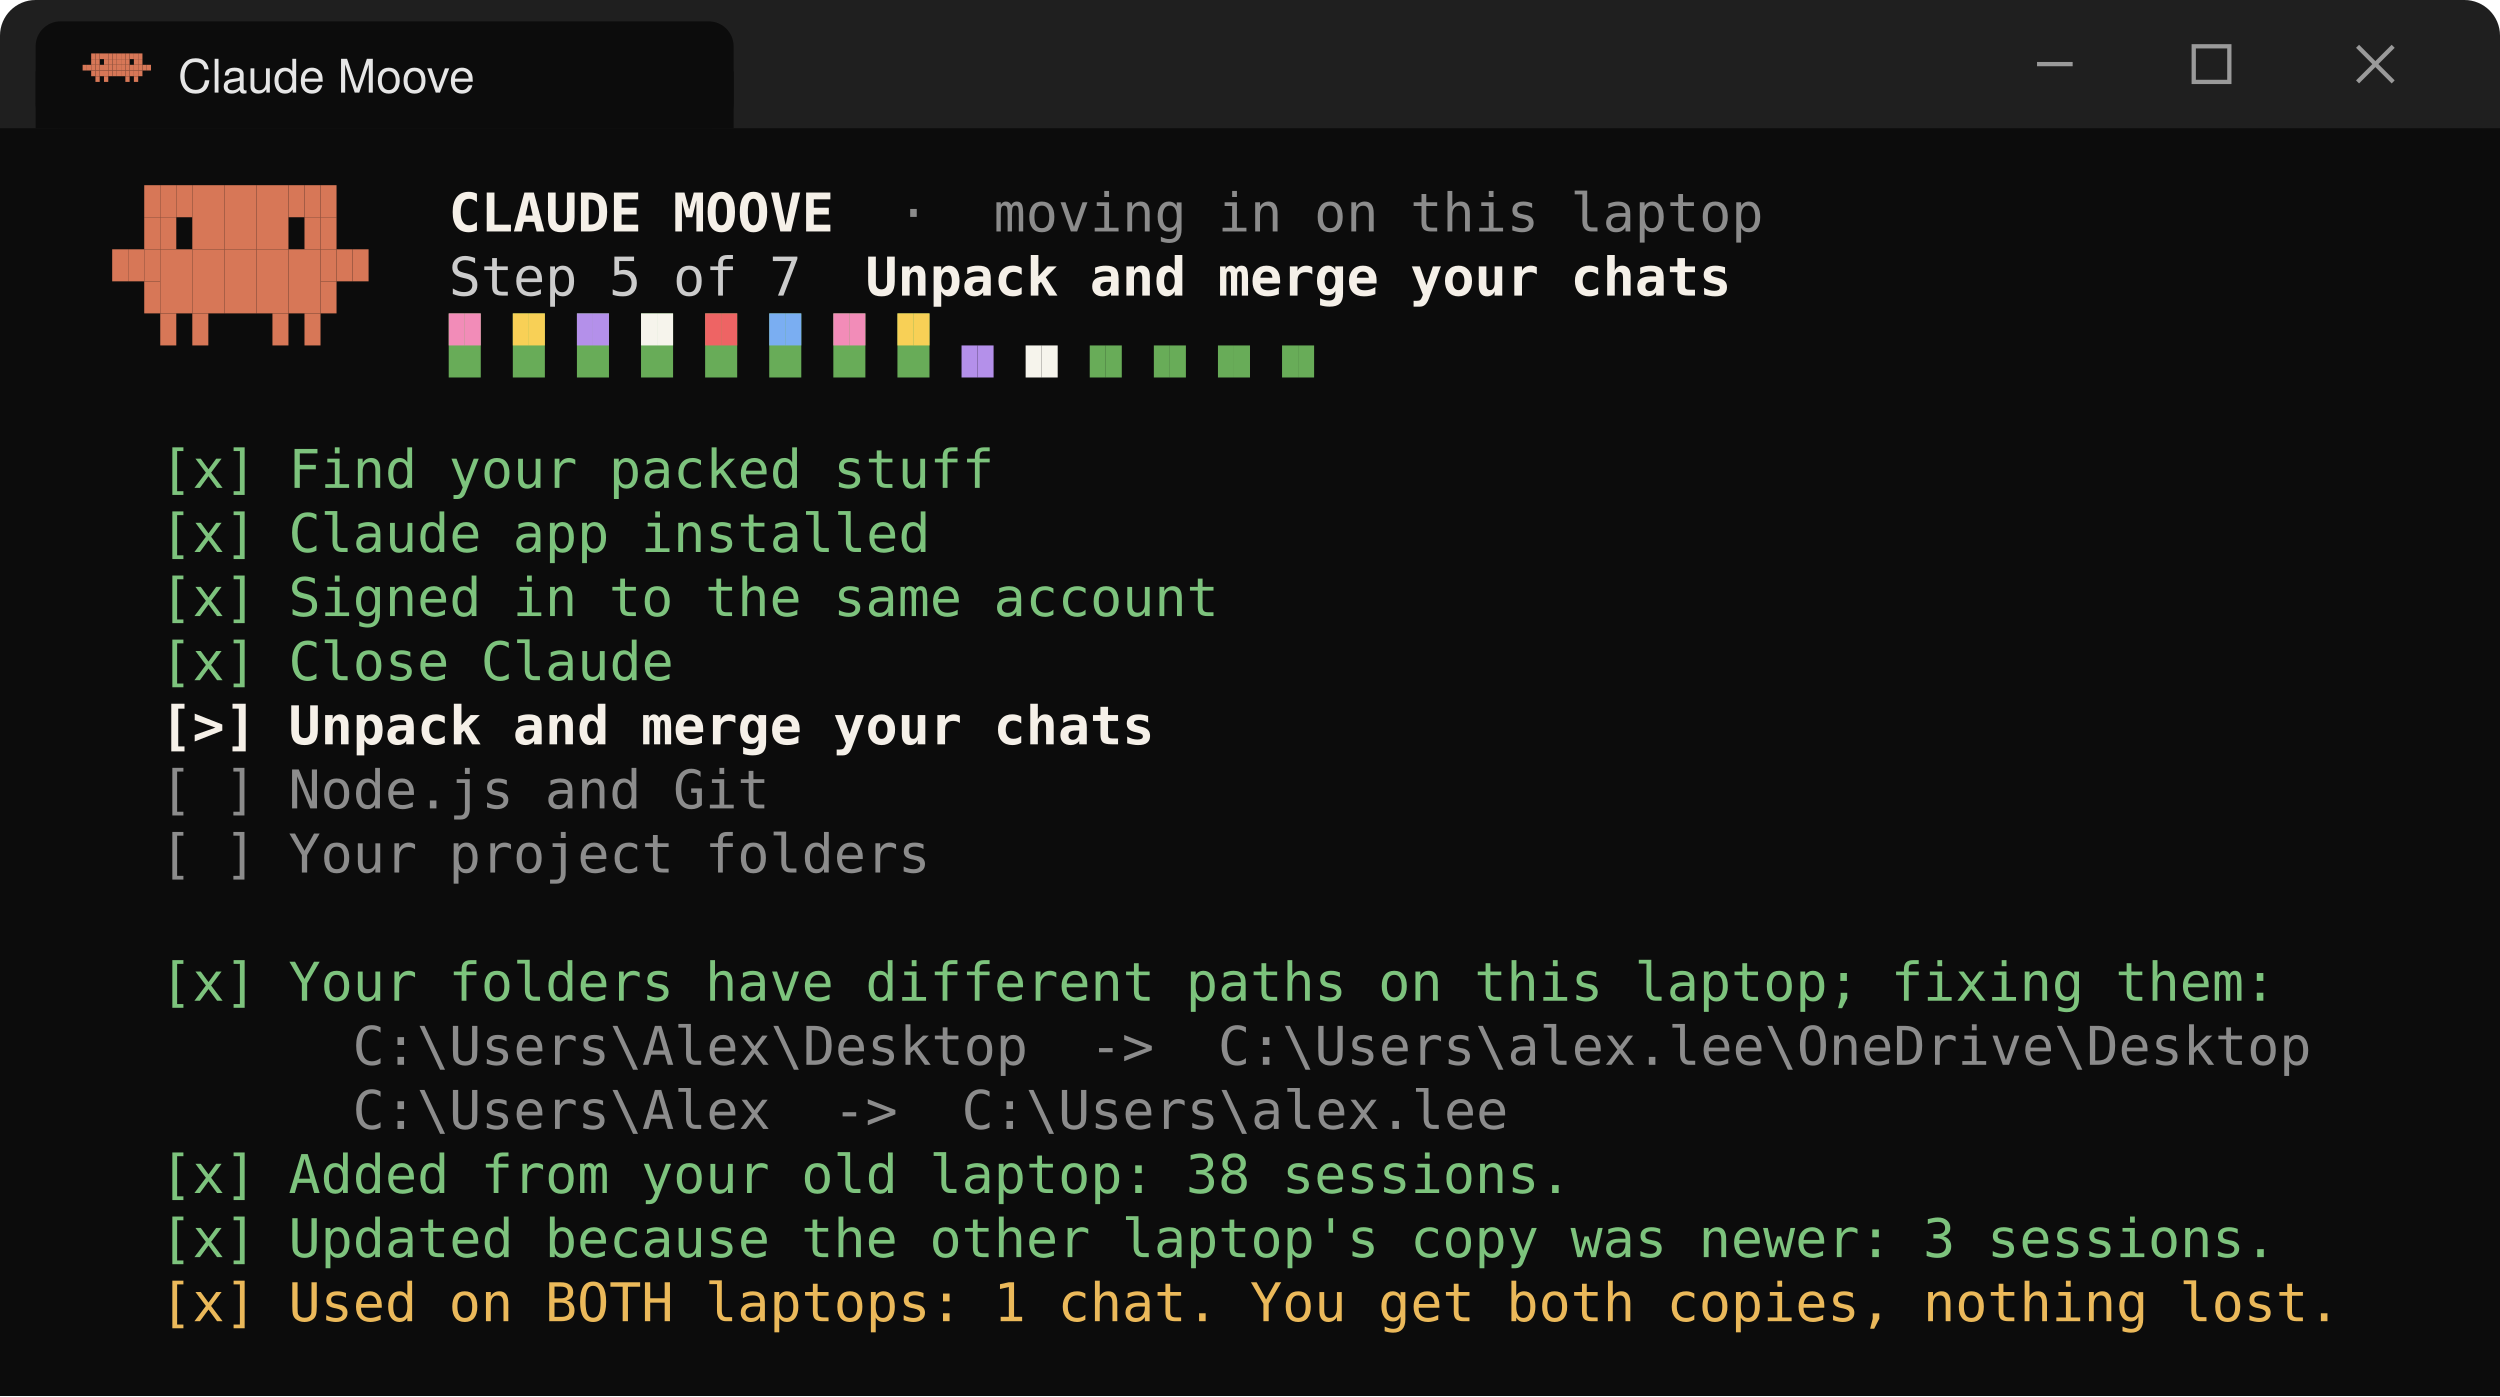
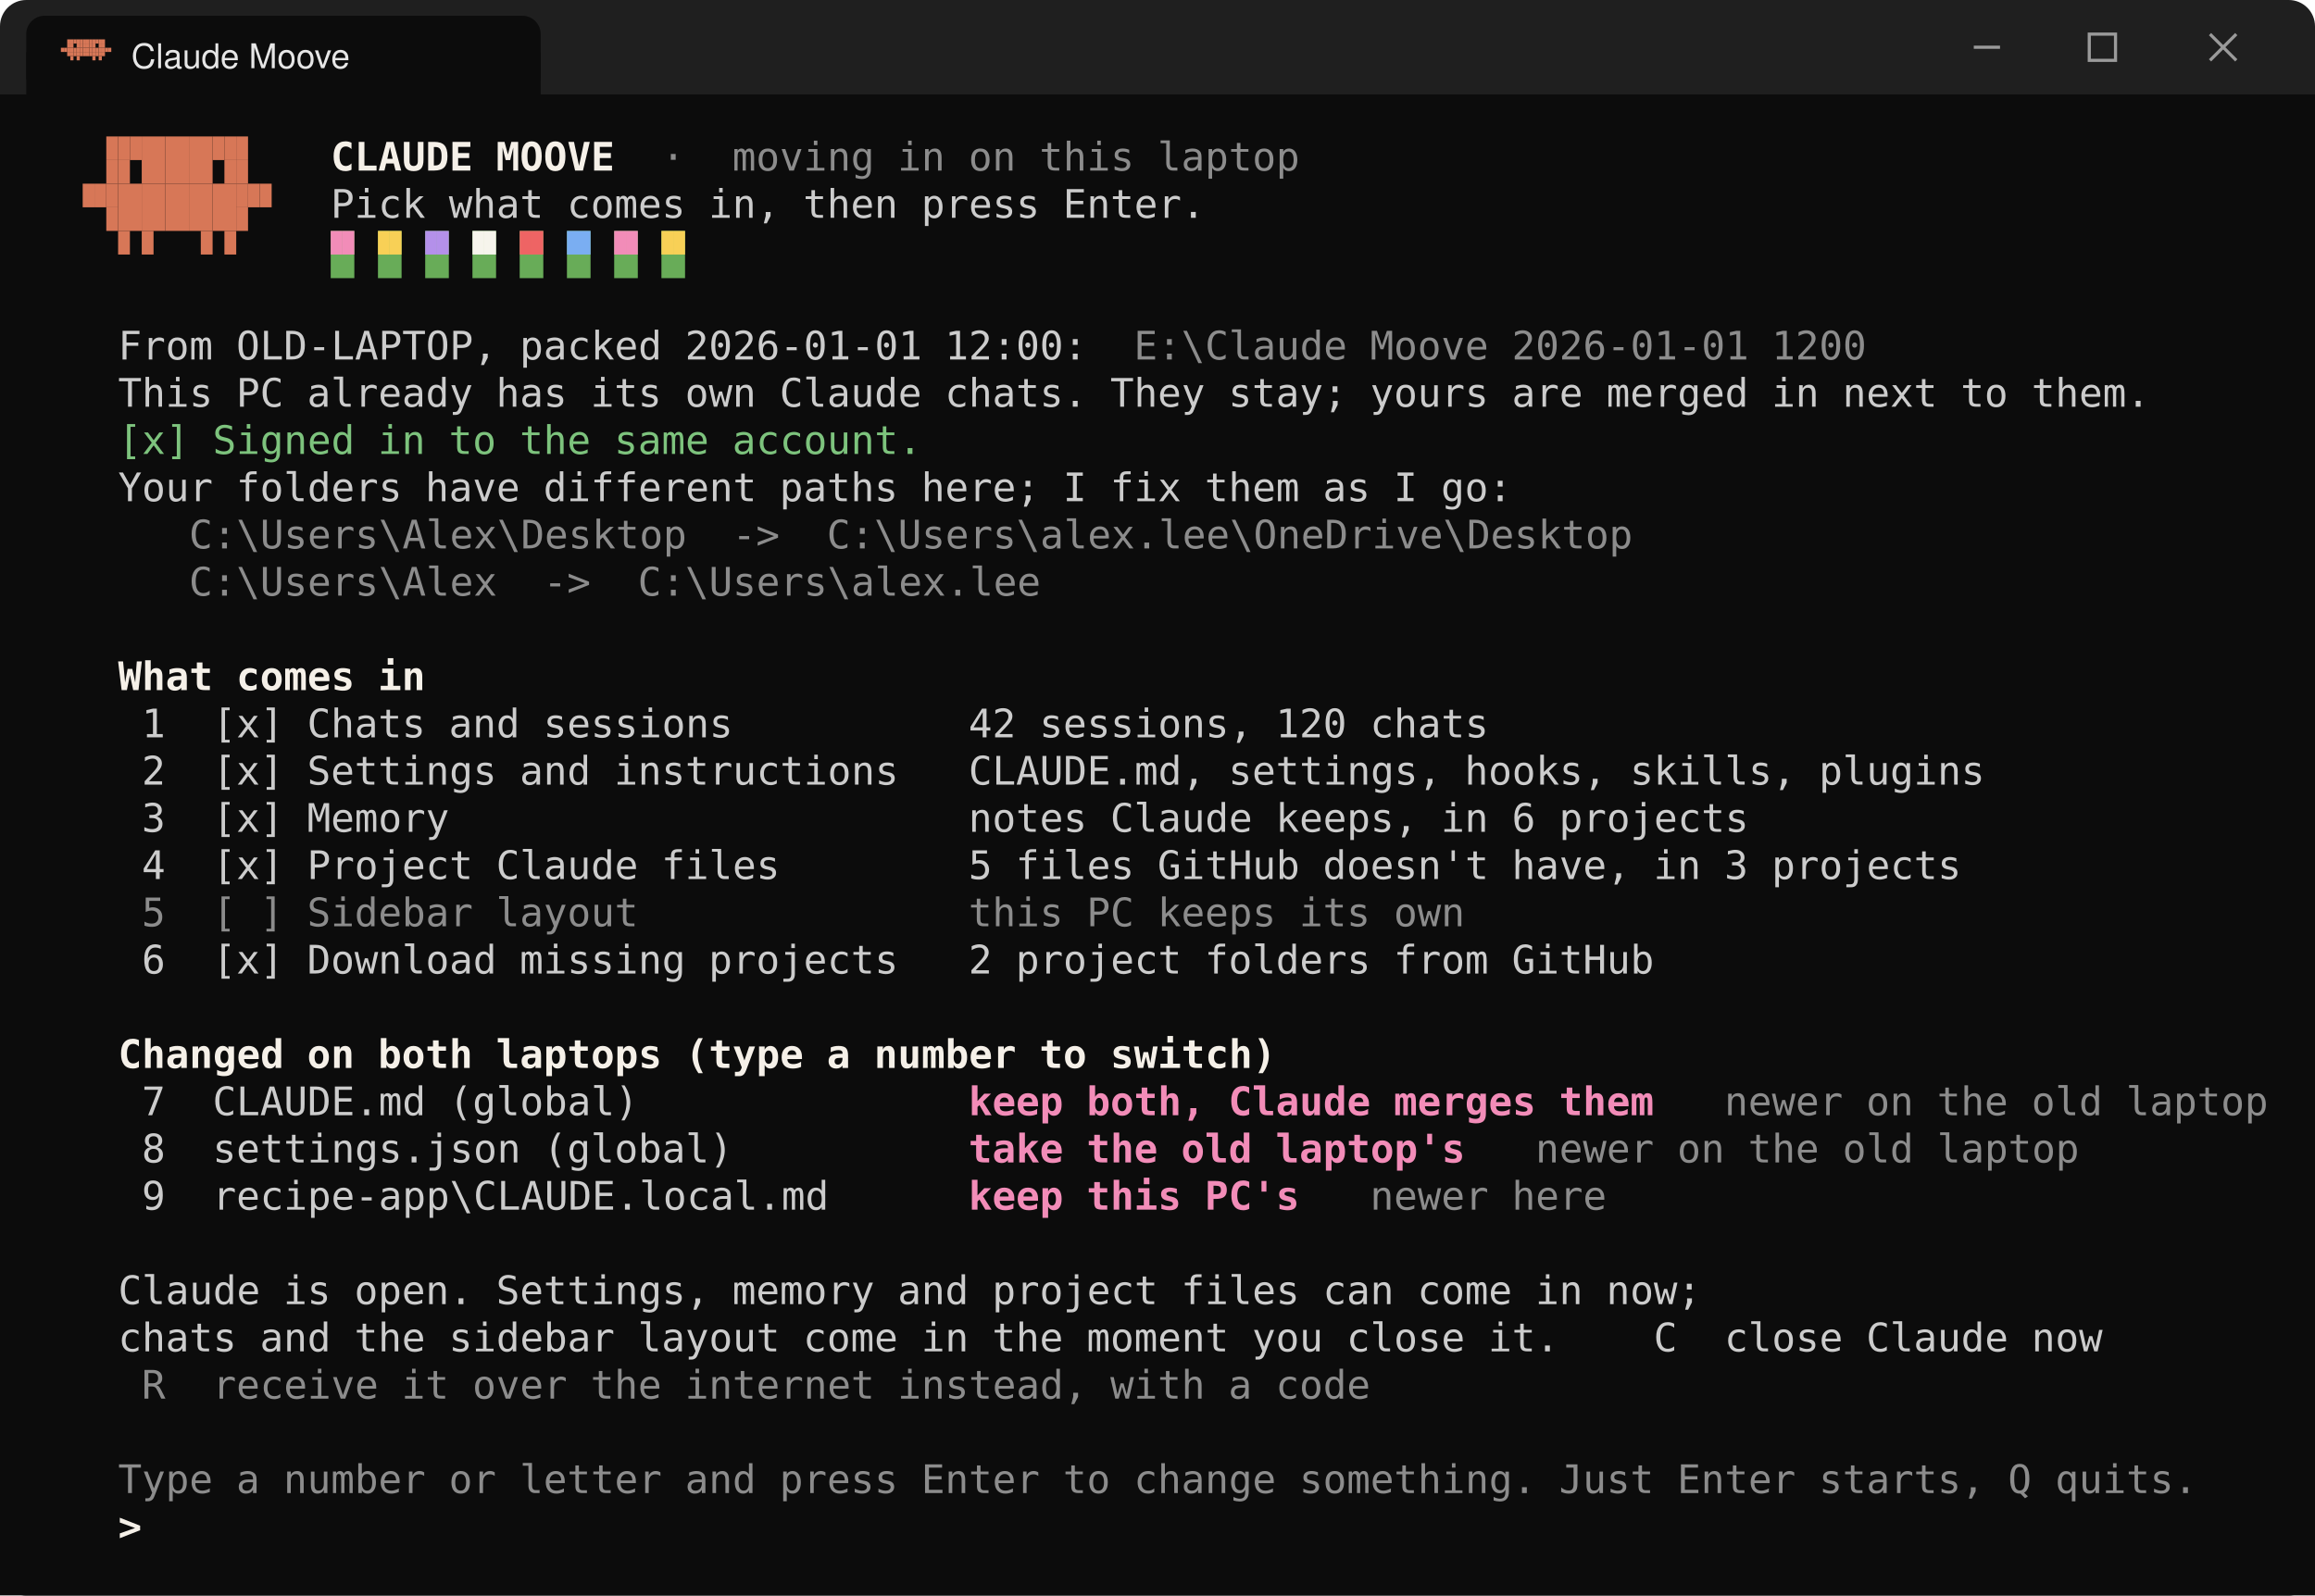
- <svg xmlns="http://www.w3.org/2000/svg" width="702" height="392" viewBox="0 0 702 392">
-   <rect width="702" height="392" rx="10" fill="#1f1f1f" />
-   <rect y="36" width="702" height="356" fill="#0c0c0c" />
-   <rect y="380" width="702" height="12" rx="10" fill="#0c0c0c" />
+ <svg xmlns="http://www.w3.org/2000/svg" width="882" height="608" viewBox="0 0 882 608">
+   <rect width="882" height="608" rx="10" fill="#1f1f1f" />
+   <rect y="36" width="882" height="572" fill="#0c0c0c" />
+   <rect y="596" width="882" height="12" rx="10" fill="#0c0c0c" />
  <rect x="10" y="6" width="196" height="30" rx="7" fill="#0c0c0c" />
  <rect x="10" y="20" width="196" height="16" fill="#0c0c0c" />
  <rect x="25.6" y="15" width="1.2" height="1.6" fill="rgb(215,119,87)" />
  <rect x="26.8" y="15" width="1.2" height="1.6" fill="rgb(215,119,87)" />
  <rect x="28" y="15" width="1.2" height="1.6" fill="rgb(215,119,87)" />
  <rect x="29.2" y="15" width="1.2" height="1.6" fill="rgb(215,119,87)" />
  <rect x="30.4" y="15" width="1.2" height="1.6" fill="rgb(215,119,87)" />
  <rect x="31.6" y="15" width="1.2" height="1.6" fill="rgb(215,119,87)" />
  <rect x="32.8" y="15" width="1.2" height="1.6" fill="rgb(215,119,87)" />
  <rect x="34" y="15" width="1.2" height="1.6" fill="rgb(215,119,87)" />
  <rect x="35.2" y="15" width="1.2" height="1.6" fill="rgb(215,119,87)" />
  <rect x="36.4" y="15" width="1.2" height="1.6" fill="rgb(215,119,87)" />
  <rect x="37.6" y="15" width="1.2" height="1.6" fill="rgb(215,119,87)" />
  <rect x="38.8" y="15" width="1.2" height="1.6" fill="rgb(215,119,87)" />
  <rect x="25.6" y="16.6" width="1.2" height="1.6" fill="rgb(215,119,87)" />
  <rect x="26.8" y="16.6" width="1.2" height="1.6" fill="rgb(215,119,87)" />
  <rect x="29.2" y="16.6" width="1.2" height="1.6" fill="rgb(215,119,87)" />
  <rect x="30.4" y="16.6" width="1.2" height="1.6" fill="rgb(215,119,87)" />
  <rect x="31.6" y="16.6" width="1.2" height="1.6" fill="rgb(215,119,87)" />
  <rect x="32.8" y="16.6" width="1.2" height="1.6" fill="rgb(215,119,87)" />
  <rect x="34" y="16.6" width="1.2" height="1.6" fill="rgb(215,119,87)" />
  <rect x="35.2" y="16.6" width="1.2" height="1.6" fill="rgb(215,119,87)" />
  <rect x="37.6" y="16.6" width="1.2" height="1.6" fill="rgb(215,119,87)" />
  <rect x="38.8" y="16.6" width="1.2" height="1.6" fill="rgb(215,119,87)" />
  <rect x="23.2" y="18.2" width="1.2" height="1.6" fill="rgb(215,119,87)" />
  <rect x="24.4" y="18.2" width="1.2" height="1.6" fill="rgb(215,119,87)" />
  <rect x="25.6" y="18.2" width="1.2" height="1.6" fill="rgb(215,119,87)" />
  <rect x="26.8" y="18.2" width="1.2" height="1.6" fill="rgb(215,119,87)" />
  <rect x="28" y="18.2" width="1.2" height="1.6" fill="rgb(215,119,87)" />
  <rect x="29.2" y="18.2" width="1.2" height="1.6" fill="rgb(215,119,87)" />
  <rect x="30.4" y="18.2" width="1.2" height="1.6" fill="rgb(215,119,87)" />
  <rect x="31.6" y="18.2" width="1.2" height="1.6" fill="rgb(215,119,87)" />
  <rect x="32.8" y="18.2" width="1.2" height="1.6" fill="rgb(215,119,87)" />
  <rect x="34" y="18.2" width="1.2" height="1.6" fill="rgb(215,119,87)" />
  <rect x="35.2" y="18.2" width="1.2" height="1.6" fill="rgb(215,119,87)" />
  <rect x="36.4" y="18.2" width="1.2" height="1.6" fill="rgb(215,119,87)" />
  <rect x="37.6" y="18.2" width="1.2" height="1.6" fill="rgb(215,119,87)" />
  <rect x="38.8" y="18.2" width="1.2" height="1.6" fill="rgb(215,119,87)" />
  <rect x="40" y="18.2" width="1.2" height="1.6" fill="rgb(215,119,87)" />
  <rect x="41.2" y="18.2" width="1.2" height="1.6" fill="rgb(215,119,87)" />
  <rect x="25.6" y="19.8" width="1.2" height="1.6" fill="rgb(215,119,87)" />
  <rect x="26.8" y="19.8" width="1.2" height="1.6" fill="rgb(215,119,87)" />
  <rect x="28" y="19.8" width="1.2" height="1.6" fill="rgb(215,119,87)" />
  <rect x="29.2" y="19.8" width="1.2" height="1.6" fill="rgb(215,119,87)" />
  <rect x="30.4" y="19.8" width="1.2" height="1.6" fill="rgb(215,119,87)" />
  <rect x="31.6" y="19.8" width="1.2" height="1.6" fill="rgb(215,119,87)" />
  <rect x="32.8" y="19.8" width="1.2" height="1.6" fill="rgb(215,119,87)" />
  <rect x="34" y="19.8" width="1.2" height="1.6" fill="rgb(215,119,87)" />
  <rect x="35.2" y="19.8" width="1.2" height="1.6" fill="rgb(215,119,87)" />
  <rect x="36.4" y="19.8" width="1.2" height="1.6" fill="rgb(215,119,87)" />
  <rect x="37.6" y="19.8" width="1.2" height="1.6" fill="rgb(215,119,87)" />
  <rect x="38.8" y="19.8" width="1.2" height="1.6" fill="rgb(215,119,87)" />
  <rect x="26.8" y="21.4" width="1.2" height="1.6" fill="rgb(215,119,87)" />
  <rect x="29.2" y="21.4" width="1.2" height="1.6" fill="rgb(215,119,87)" />
  <rect x="35.2" y="21.4" width="1.2" height="1.6" fill="rgb(215,119,87)" />
  <rect x="37.6" y="21.4" width="1.2" height="1.6" fill="rgb(215,119,87)" />
  <text x="50" y="26" font-family="Segoe UI, Helvetica, Arial, sans-serif" font-size="13" fill="#e6e6e6">Claude Moove</text>
  <g stroke="#9a9a9a" stroke-width="1.2" fill="none">
-     <line x1="572" y1="18" x2="582" y2="18" />
-     <rect x="616" y="13" width="10" height="10" />
-     <line x1="662" y1="13" x2="672" y2="23" />
-     <line x1="672" y1="13" x2="662" y2="23" />
+     <line x1="752" y1="18" x2="762" y2="18" />
+     <rect x="796" y="13" width="10" height="10" />
+     <line x1="842" y1="13" x2="852" y2="23" />
+     <line x1="852" y1="13" x2="842" y2="23" />
  </g>
  <g font-family="Cascadia Mono, Consolas, 'DejaVu Sans Mono', Menlo, monospace" font-size="15" xml:space="preserve">
    <rect x="40.5" y="52" width="4.5" height="9" fill="rgb(215,119,87)" />
    <rect x="40.5" y="61" width="4.5" height="9" fill="rgb(215,119,87)" />
    <rect x="45" y="52" width="4.5" height="9" fill="rgb(215,119,87)" />
    <rect x="49.5" y="52" width="4.5" height="9" fill="rgb(215,119,87)" />
    <rect x="45" y="61" width="4.5" height="9" fill="rgb(215,119,87)" />
    <rect x="54" y="52" width="9" height="18" fill="rgb(215,119,87)" />
    <rect x="63" y="52" width="9" height="18" fill="rgb(215,119,87)" />
    <rect x="72" y="52" width="9" height="18" fill="rgb(215,119,87)" />
    <rect x="81" y="52" width="4.5" height="9" fill="rgb(215,119,87)" />
    <rect x="85.5" y="52" width="4.5" height="9" fill="rgb(215,119,87)" />
    <rect x="85.5" y="61" width="4.5" height="9" fill="rgb(215,119,87)" />
    <rect x="90" y="52" width="4.5" height="9" fill="rgb(215,119,87)" />
    <rect x="90" y="61" width="4.5" height="9" fill="rgb(215,119,87)" />
    <text x="126" y="65" textLength="54" lengthAdjust="spacingAndGlyphs" fill="rgb(245,240,232)" font-weight="bold">CLAUDE</text>
    <text x="189" y="65" textLength="45" lengthAdjust="spacingAndGlyphs" fill="rgb(245,240,232)" font-weight="bold">MOOVE</text>
    <text x="252" y="65" textLength="9" lengthAdjust="spacingAndGlyphs" fill="rgb(140,140,140)">·</text>
    <text x="279" y="65" textLength="54" lengthAdjust="spacingAndGlyphs" fill="rgb(140,140,140)">moving</text>
    <text x="342" y="65" textLength="18" lengthAdjust="spacingAndGlyphs" fill="rgb(140,140,140)">in</text>
    <text x="369" y="65" textLength="18" lengthAdjust="spacingAndGlyphs" fill="rgb(140,140,140)">on</text>
    <text x="396" y="65" textLength="36" lengthAdjust="spacingAndGlyphs" fill="rgb(140,140,140)">this</text>
    <text x="441" y="65" textLength="54" lengthAdjust="spacingAndGlyphs" fill="rgb(140,140,140)">laptop</text>
    <rect x="31.5" y="70" width="4.5" height="9" fill="rgb(215,119,87)" />
    <rect x="36" y="70" width="4.5" height="9" fill="rgb(215,119,87)" />
    <rect x="40.5" y="70" width="4.5" height="9" fill="rgb(215,119,87)" />
    <rect x="40.5" y="79" width="4.5" height="9" fill="rgb(215,119,87)" />
    <rect x="45" y="70" width="9" height="18" fill="rgb(215,119,87)" />
    <rect x="54" y="70" width="9" height="18" fill="rgb(215,119,87)" />
    <rect x="63" y="70" width="9" height="18" fill="rgb(215,119,87)" />
    <rect x="72" y="70" width="9" height="18" fill="rgb(215,119,87)" />
    <rect x="81" y="70" width="9" height="18" fill="rgb(215,119,87)" />
    <rect x="90" y="70" width="4.5" height="9" fill="rgb(215,119,87)" />
    <rect x="94.5" y="70" width="4.5" height="9" fill="rgb(215,119,87)" />
    <rect x="90" y="79" width="4.5" height="9" fill="rgb(215,119,87)" />
    <rect x="99" y="70" width="4.5" height="9" fill="rgb(215,119,87)" />
-     <text x="126" y="83" textLength="36" lengthAdjust="spacingAndGlyphs" fill="#cccccc">Step</text>
-     <text x="171" y="83" textLength="9" lengthAdjust="spacingAndGlyphs" fill="#cccccc">5</text>
-     <text x="189" y="83" textLength="18" lengthAdjust="spacingAndGlyphs" fill="#cccccc">of</text>
-     <text x="216" y="83" textLength="9" lengthAdjust="spacingAndGlyphs" fill="#cccccc">7</text>
-     <text x="243" y="83" textLength="54" lengthAdjust="spacingAndGlyphs" fill="rgb(245,240,232)" font-weight="bold">Unpack</text>
-     <text x="306" y="83" textLength="27" lengthAdjust="spacingAndGlyphs" fill="rgb(245,240,232)" font-weight="bold">and</text>
-     <text x="342" y="83" textLength="45" lengthAdjust="spacingAndGlyphs" fill="rgb(245,240,232)" font-weight="bold">merge</text>
-     <text x="396" y="83" textLength="36" lengthAdjust="spacingAndGlyphs" fill="rgb(245,240,232)" font-weight="bold">your</text>
-     <text x="441" y="83" textLength="45" lengthAdjust="spacingAndGlyphs" fill="rgb(245,240,232)" font-weight="bold">chats</text>
+     <text x="126" y="83" textLength="36" lengthAdjust="spacingAndGlyphs" fill="#cccccc">Pick</text>
+     <text x="171" y="83" textLength="36" lengthAdjust="spacingAndGlyphs" fill="#cccccc">what</text>
+     <text x="216" y="83" textLength="45" lengthAdjust="spacingAndGlyphs" fill="#cccccc">comes</text>
+     <text x="270" y="83" textLength="27" lengthAdjust="spacingAndGlyphs" fill="#cccccc">in,</text>
+     <text x="306" y="83" textLength="36" lengthAdjust="spacingAndGlyphs" fill="#cccccc">then</text>
+     <text x="351" y="83" textLength="45" lengthAdjust="spacingAndGlyphs" fill="#cccccc">press</text>
+     <text x="405" y="83" textLength="54" lengthAdjust="spacingAndGlyphs" fill="#cccccc">Enter.</text>
    <rect x="45" y="88" width="4.5" height="9" fill="rgb(215,119,87)" />
    <rect x="54" y="88" width="4.5" height="9" fill="rgb(215,119,87)" />
    <rect x="76.5" y="88" width="4.5" height="9" fill="rgb(215,119,87)" />
    <rect x="85.5" y="88" width="4.5" height="9" fill="rgb(215,119,87)" />
    <rect x="126" y="88" width="9" height="18" fill="rgb(104,172,88)" />
    <rect x="126" y="88" width="4.5" height="9" fill="rgb(242,140,184)" />
    <rect x="130.5" y="88" width="4.5" height="9" fill="rgb(242,140,184)" />
    <rect x="144" y="88" width="9" height="18" fill="rgb(104,172,88)" />
    <rect x="144" y="88" width="4.5" height="9" fill="rgb(248,208,86)" />
    <rect x="148.5" y="88" width="4.5" height="9" fill="rgb(248,208,86)" />
    <rect x="162" y="88" width="9" height="18" fill="rgb(104,172,88)" />
    <rect x="162" y="88" width="4.5" height="9" fill="rgb(180,144,234)" />
    <rect x="166.5" y="88" width="4.5" height="9" fill="rgb(180,144,234)" />
    <rect x="180" y="88" width="9" height="18" fill="rgb(104,172,88)" />
    <rect x="180" y="88" width="4.5" height="9" fill="rgb(246,244,236)" />
    <rect x="184.5" y="88" width="4.5" height="9" fill="rgb(246,244,236)" />
    <rect x="198" y="88" width="9" height="18" fill="rgb(104,172,88)" />
    <rect x="198" y="88" width="4.5" height="9" fill="rgb(238,100,100)" />
    <rect x="202.5" y="88" width="4.5" height="9" fill="rgb(238,100,100)" />
    <rect x="216" y="88" width="9" height="18" fill="rgb(104,172,88)" />
    <rect x="216" y="88" width="4.5" height="9" fill="rgb(122,174,242)" />
    <rect x="220.5" y="88" width="4.5" height="9" fill="rgb(122,174,242)" />
    <rect x="234" y="88" width="9" height="18" fill="rgb(104,172,88)" />
    <rect x="234" y="88" width="4.5" height="9" fill="rgb(242,140,184)" />
    <rect x="238.5" y="88" width="4.5" height="9" fill="rgb(242,140,184)" />
    <rect x="252" y="88" width="9" height="18" fill="rgb(104,172,88)" />
    <rect x="252" y="88" width="4.5" height="9" fill="rgb(248,208,86)" />
    <rect x="256.5" y="88" width="4.5" height="9" fill="rgb(248,208,86)" />
-     <rect x="270" y="97" width="4.5" height="9" fill="rgb(180,144,234)" />
-     <rect x="274.5" y="97" width="4.5" height="9" fill="rgb(180,144,234)" />
-     <rect x="288" y="97" width="4.5" height="9" fill="rgb(246,244,236)" />
-     <rect x="292.5" y="97" width="4.5" height="9" fill="rgb(246,244,236)" />
-     <rect x="306" y="97" width="4.5" height="9" fill="rgb(104,172,88)" />
-     <rect x="310.5" y="97" width="4.5" height="9" fill="rgb(104,172,88)" />
-     <rect x="324" y="97" width="4.5" height="9" fill="rgb(104,172,88)" />
-     <rect x="328.5" y="97" width="4.5" height="9" fill="rgb(104,172,88)" />
-     <rect x="342" y="97" width="4.5" height="9" fill="rgb(104,172,88)" />
-     <rect x="346.5" y="97" width="4.5" height="9" fill="rgb(104,172,88)" />
-     <rect x="360" y="97" width="4.5" height="9" fill="rgb(104,172,88)" />
-     <rect x="364.5" y="97" width="4.5" height="9" fill="rgb(104,172,88)" />
-     <text x="45" y="137" textLength="27" lengthAdjust="spacingAndGlyphs" fill="rgb(125,195,125)">[x]</text>
-     <text x="81" y="137" textLength="36" lengthAdjust="spacingAndGlyphs" fill="rgb(125,195,125)">Find</text>
-     <text x="126" y="137" textLength="36" lengthAdjust="spacingAndGlyphs" fill="rgb(125,195,125)">your</text>
-     <text x="171" y="137" textLength="54" lengthAdjust="spacingAndGlyphs" fill="rgb(125,195,125)">packed</text>
-     <text x="234" y="137" textLength="45" lengthAdjust="spacingAndGlyphs" fill="rgb(125,195,125)">stuff</text>
-     <text x="45" y="155" textLength="27" lengthAdjust="spacingAndGlyphs" fill="rgb(125,195,125)">[x]</text>
-     <text x="81" y="155" textLength="54" lengthAdjust="spacingAndGlyphs" fill="rgb(125,195,125)">Claude</text>
-     <text x="144" y="155" textLength="27" lengthAdjust="spacingAndGlyphs" fill="rgb(125,195,125)">app</text>
-     <text x="180" y="155" textLength="81" lengthAdjust="spacingAndGlyphs" fill="rgb(125,195,125)">installed</text>
+     <text x="45" y="137" textLength="36" lengthAdjust="spacingAndGlyphs" fill="#cccccc">From</text>
+     <text x="90" y="137" textLength="99" lengthAdjust="spacingAndGlyphs" fill="#cccccc">OLD-LAPTOP,</text>
+     <text x="198" y="137" textLength="54" lengthAdjust="spacingAndGlyphs" fill="#cccccc">packed</text>
+     <text x="261" y="137" textLength="90" lengthAdjust="spacingAndGlyphs" fill="#cccccc">2026-01-01</text>
+     <text x="360" y="137" textLength="54" lengthAdjust="spacingAndGlyphs" fill="#cccccc">12:00:</text>
+     <text x="432" y="137" textLength="81" lengthAdjust="spacingAndGlyphs" fill="rgb(140,140,140)">E:\Claude</text>
+     <text x="522" y="137" textLength="45" lengthAdjust="spacingAndGlyphs" fill="rgb(140,140,140)">Moove</text>
+     <text x="576" y="137" textLength="90" lengthAdjust="spacingAndGlyphs" fill="rgb(140,140,140)">2026-01-01</text>
+     <text x="675" y="137" textLength="36" lengthAdjust="spacingAndGlyphs" fill="rgb(140,140,140)">1200</text>
+     <text x="45" y="155" textLength="36" lengthAdjust="spacingAndGlyphs" fill="#cccccc">This</text>
+     <text x="90" y="155" textLength="18" lengthAdjust="spacingAndGlyphs" fill="#cccccc">PC</text>
+     <text x="117" y="155" textLength="63" lengthAdjust="spacingAndGlyphs" fill="#cccccc">already</text>
+     <text x="189" y="155" textLength="27" lengthAdjust="spacingAndGlyphs" fill="#cccccc">has</text>
+     <text x="225" y="155" textLength="27" lengthAdjust="spacingAndGlyphs" fill="#cccccc">its</text>
+     <text x="261" y="155" textLength="27" lengthAdjust="spacingAndGlyphs" fill="#cccccc">own</text>
+     <text x="297" y="155" textLength="54" lengthAdjust="spacingAndGlyphs" fill="#cccccc">Claude</text>
+     <text x="360" y="155" textLength="54" lengthAdjust="spacingAndGlyphs" fill="#cccccc">chats.</text>
+     <text x="423" y="155" textLength="36" lengthAdjust="spacingAndGlyphs" fill="#cccccc">They</text>
+     <text x="468" y="155" textLength="45" lengthAdjust="spacingAndGlyphs" fill="#cccccc">stay;</text>
+     <text x="522" y="155" textLength="45" lengthAdjust="spacingAndGlyphs" fill="#cccccc">yours</text>
+     <text x="576" y="155" textLength="27" lengthAdjust="spacingAndGlyphs" fill="#cccccc">are</text>
+     <text x="612" y="155" textLength="54" lengthAdjust="spacingAndGlyphs" fill="#cccccc">merged</text>
+     <text x="675" y="155" textLength="18" lengthAdjust="spacingAndGlyphs" fill="#cccccc">in</text>
+     <text x="702" y="155" textLength="36" lengthAdjust="spacingAndGlyphs" fill="#cccccc">next</text>
+     <text x="747" y="155" textLength="18" lengthAdjust="spacingAndGlyphs" fill="#cccccc">to</text>
+     <text x="774" y="155" textLength="45" lengthAdjust="spacingAndGlyphs" fill="#cccccc">them.</text>
    <text x="45" y="173" textLength="27" lengthAdjust="spacingAndGlyphs" fill="rgb(125,195,125)">[x]</text>
    <text x="81" y="173" textLength="54" lengthAdjust="spacingAndGlyphs" fill="rgb(125,195,125)">Signed</text>
    <text x="144" y="173" textLength="18" lengthAdjust="spacingAndGlyphs" fill="rgb(125,195,125)">in</text>
    <text x="171" y="173" textLength="18" lengthAdjust="spacingAndGlyphs" fill="rgb(125,195,125)">to</text>
    <text x="198" y="173" textLength="27" lengthAdjust="spacingAndGlyphs" fill="rgb(125,195,125)">the</text>
    <text x="234" y="173" textLength="36" lengthAdjust="spacingAndGlyphs" fill="rgb(125,195,125)">same</text>
-     <text x="279" y="173" textLength="63" lengthAdjust="spacingAndGlyphs" fill="rgb(125,195,125)">account</text>
-     <text x="45" y="191" textLength="27" lengthAdjust="spacingAndGlyphs" fill="rgb(125,195,125)">[x]</text>
-     <text x="81" y="191" textLength="45" lengthAdjust="spacingAndGlyphs" fill="rgb(125,195,125)">Close</text>
-     <text x="135" y="191" textLength="54" lengthAdjust="spacingAndGlyphs" fill="rgb(125,195,125)">Claude</text>
-     <text x="45" y="209" textLength="27" lengthAdjust="spacingAndGlyphs" fill="rgb(245,240,232)" font-weight="bold">[&gt;]</text>
-     <text x="81" y="209" textLength="54" lengthAdjust="spacingAndGlyphs" fill="rgb(245,240,232)" font-weight="bold">Unpack</text>
-     <text x="144" y="209" textLength="27" lengthAdjust="spacingAndGlyphs" fill="rgb(245,240,232)" font-weight="bold">and</text>
-     <text x="180" y="209" textLength="45" lengthAdjust="spacingAndGlyphs" fill="rgb(245,240,232)" font-weight="bold">merge</text>
-     <text x="234" y="209" textLength="36" lengthAdjust="spacingAndGlyphs" fill="rgb(245,240,232)" font-weight="bold">your</text>
-     <text x="279" y="209" textLength="45" lengthAdjust="spacingAndGlyphs" fill="rgb(245,240,232)" font-weight="bold">chats</text>
-     <text x="45" y="227" textLength="9" lengthAdjust="spacingAndGlyphs" fill="rgb(140,140,140)">[</text>
-     <text x="63" y="227" textLength="9" lengthAdjust="spacingAndGlyphs" fill="rgb(140,140,140)">]</text>
-     <text x="81" y="227" textLength="63" lengthAdjust="spacingAndGlyphs" fill="rgb(140,140,140)">Node.js</text>
-     <text x="153" y="227" textLength="27" lengthAdjust="spacingAndGlyphs" fill="rgb(140,140,140)">and</text>
-     <text x="189" y="227" textLength="27" lengthAdjust="spacingAndGlyphs" fill="rgb(140,140,140)">Git</text>
-     <text x="45" y="245" textLength="9" lengthAdjust="spacingAndGlyphs" fill="rgb(140,140,140)">[</text>
-     <text x="63" y="245" textLength="9" lengthAdjust="spacingAndGlyphs" fill="rgb(140,140,140)">]</text>
-     <text x="81" y="245" textLength="36" lengthAdjust="spacingAndGlyphs" fill="rgb(140,140,140)">Your</text>
-     <text x="126" y="245" textLength="63" lengthAdjust="spacingAndGlyphs" fill="rgb(140,140,140)">project</text>
-     <text x="198" y="245" textLength="63" lengthAdjust="spacingAndGlyphs" fill="rgb(140,140,140)">folders</text>
-     <text x="45" y="281" textLength="27" lengthAdjust="spacingAndGlyphs" fill="rgb(125,195,125)">[x]</text>
-     <text x="81" y="281" textLength="36" lengthAdjust="spacingAndGlyphs" fill="rgb(125,195,125)">Your</text>
-     <text x="126" y="281" textLength="63" lengthAdjust="spacingAndGlyphs" fill="rgb(125,195,125)">folders</text>
-     <text x="198" y="281" textLength="36" lengthAdjust="spacingAndGlyphs" fill="rgb(125,195,125)">have</text>
-     <text x="243" y="281" textLength="81" lengthAdjust="spacingAndGlyphs" fill="rgb(125,195,125)">different</text>
-     <text x="333" y="281" textLength="45" lengthAdjust="spacingAndGlyphs" fill="rgb(125,195,125)">paths</text>
-     <text x="387" y="281" textLength="18" lengthAdjust="spacingAndGlyphs" fill="rgb(125,195,125)">on</text>
-     <text x="414" y="281" textLength="36" lengthAdjust="spacingAndGlyphs" fill="rgb(125,195,125)">this</text>
-     <text x="459" y="281" textLength="63" lengthAdjust="spacingAndGlyphs" fill="rgb(125,195,125)">laptop;</text>
-     <text x="531" y="281" textLength="54" lengthAdjust="spacingAndGlyphs" fill="rgb(125,195,125)">fixing</text>
-     <text x="594" y="281" textLength="45" lengthAdjust="spacingAndGlyphs" fill="rgb(125,195,125)">them:</text>
-     <text x="99" y="299" textLength="189" lengthAdjust="spacingAndGlyphs" fill="rgb(140,140,140)">C:\Users\Alex\Desktop</text>
-     <text x="306" y="299" textLength="18" lengthAdjust="spacingAndGlyphs" fill="rgb(140,140,140)">-&gt;</text>
-     <text x="342" y="299" textLength="306" lengthAdjust="spacingAndGlyphs" fill="rgb(140,140,140)">C:\Users\alex.lee\OneDrive\Desktop</text>
-     <text x="99" y="317" textLength="117" lengthAdjust="spacingAndGlyphs" fill="rgb(140,140,140)">C:\Users\Alex</text>
-     <text x="234" y="317" textLength="18" lengthAdjust="spacingAndGlyphs" fill="rgb(140,140,140)">-&gt;</text>
-     <text x="270" y="317" textLength="153" lengthAdjust="spacingAndGlyphs" fill="rgb(140,140,140)">C:\Users\alex.lee</text>
-     <text x="45" y="335" textLength="27" lengthAdjust="spacingAndGlyphs" fill="rgb(125,195,125)">[x]</text>
-     <text x="81" y="335" textLength="45" lengthAdjust="spacingAndGlyphs" fill="rgb(125,195,125)">Added</text>
-     <text x="135" y="335" textLength="36" lengthAdjust="spacingAndGlyphs" fill="rgb(125,195,125)">from</text>
-     <text x="180" y="335" textLength="36" lengthAdjust="spacingAndGlyphs" fill="rgb(125,195,125)">your</text>
-     <text x="225" y="335" textLength="27" lengthAdjust="spacingAndGlyphs" fill="rgb(125,195,125)">old</text>
-     <text x="261" y="335" textLength="63" lengthAdjust="spacingAndGlyphs" fill="rgb(125,195,125)">laptop:</text>
-     <text x="333" y="335" textLength="18" lengthAdjust="spacingAndGlyphs" fill="rgb(125,195,125)">38</text>
-     <text x="360" y="335" textLength="81" lengthAdjust="spacingAndGlyphs" fill="rgb(125,195,125)">sessions.</text>
-     <text x="45" y="353" textLength="27" lengthAdjust="spacingAndGlyphs" fill="rgb(125,195,125)">[x]</text>
-     <text x="81" y="353" textLength="63" lengthAdjust="spacingAndGlyphs" fill="rgb(125,195,125)">Updated</text>
-     <text x="153" y="353" textLength="63" lengthAdjust="spacingAndGlyphs" fill="rgb(125,195,125)">because</text>
-     <text x="225" y="353" textLength="27" lengthAdjust="spacingAndGlyphs" fill="rgb(125,195,125)">the</text>
-     <text x="261" y="353" textLength="45" lengthAdjust="spacingAndGlyphs" fill="rgb(125,195,125)">other</text>
-     <text x="315" y="353" textLength="72" lengthAdjust="spacingAndGlyphs" fill="rgb(125,195,125)">laptop's</text>
-     <text x="396" y="353" textLength="36" lengthAdjust="spacingAndGlyphs" fill="rgb(125,195,125)">copy</text>
-     <text x="441" y="353" textLength="27" lengthAdjust="spacingAndGlyphs" fill="rgb(125,195,125)">was</text>
-     <text x="477" y="353" textLength="54" lengthAdjust="spacingAndGlyphs" fill="rgb(125,195,125)">newer:</text>
-     <text x="540" y="353" textLength="9" lengthAdjust="spacingAndGlyphs" fill="rgb(125,195,125)">3</text>
-     <text x="558" y="353" textLength="81" lengthAdjust="spacingAndGlyphs" fill="rgb(125,195,125)">sessions.</text>
-     <text x="45" y="371" textLength="27" lengthAdjust="spacingAndGlyphs" fill="rgb(235,185,90)">[x]</text>
-     <text x="81" y="371" textLength="36" lengthAdjust="spacingAndGlyphs" fill="rgb(235,185,90)">Used</text>
-     <text x="126" y="371" textLength="18" lengthAdjust="spacingAndGlyphs" fill="rgb(235,185,90)">on</text>
-     <text x="153" y="371" textLength="36" lengthAdjust="spacingAndGlyphs" fill="rgb(235,185,90)">BOTH</text>
-     <text x="198" y="371" textLength="72" lengthAdjust="spacingAndGlyphs" fill="rgb(235,185,90)">laptops:</text>
-     <text x="279" y="371" textLength="9" lengthAdjust="spacingAndGlyphs" fill="rgb(235,185,90)">1</text>
-     <text x="297" y="371" textLength="45" lengthAdjust="spacingAndGlyphs" fill="rgb(235,185,90)">chat.</text>
-     <text x="351" y="371" textLength="27" lengthAdjust="spacingAndGlyphs" fill="rgb(235,185,90)">You</text>
-     <text x="387" y="371" textLength="27" lengthAdjust="spacingAndGlyphs" fill="rgb(235,185,90)">get</text>
-     <text x="423" y="371" textLength="36" lengthAdjust="spacingAndGlyphs" fill="rgb(235,185,90)">both</text>
-     <text x="468" y="371" textLength="63" lengthAdjust="spacingAndGlyphs" fill="rgb(235,185,90)">copies,</text>
-     <text x="540" y="371" textLength="63" lengthAdjust="spacingAndGlyphs" fill="rgb(235,185,90)">nothing</text>
-     <text x="612" y="371" textLength="45" lengthAdjust="spacingAndGlyphs" fill="rgb(235,185,90)">lost.</text>
+     <text x="279" y="173" textLength="72" lengthAdjust="spacingAndGlyphs" fill="rgb(125,195,125)">account.</text>
+     <text x="45" y="191" textLength="36" lengthAdjust="spacingAndGlyphs" fill="#cccccc">Your</text>
+     <text x="90" y="191" textLength="63" lengthAdjust="spacingAndGlyphs" fill="#cccccc">folders</text>
+     <text x="162" y="191" textLength="36" lengthAdjust="spacingAndGlyphs" fill="#cccccc">have</text>
+     <text x="207" y="191" textLength="81" lengthAdjust="spacingAndGlyphs" fill="#cccccc">different</text>
+     <text x="297" y="191" textLength="45" lengthAdjust="spacingAndGlyphs" fill="#cccccc">paths</text>
+     <text x="351" y="191" textLength="45" lengthAdjust="spacingAndGlyphs" fill="#cccccc">here;</text>
+     <text x="405" y="191" textLength="9" lengthAdjust="spacingAndGlyphs" fill="#cccccc">I</text>
+     <text x="423" y="191" textLength="27" lengthAdjust="spacingAndGlyphs" fill="#cccccc">fix</text>
+     <text x="459" y="191" textLength="36" lengthAdjust="spacingAndGlyphs" fill="#cccccc">them</text>
+     <text x="504" y="191" textLength="18" lengthAdjust="spacingAndGlyphs" fill="#cccccc">as</text>
+     <text x="531" y="191" textLength="9" lengthAdjust="spacingAndGlyphs" fill="#cccccc">I</text>
+     <text x="549" y="191" textLength="27" lengthAdjust="spacingAndGlyphs" fill="#cccccc">go:</text>
+     <text x="72" y="209" textLength="189" lengthAdjust="spacingAndGlyphs" fill="rgb(140,140,140)">C:\Users\Alex\Desktop</text>
+     <text x="279" y="209" textLength="18" lengthAdjust="spacingAndGlyphs" fill="rgb(140,140,140)">-&gt;</text>
+     <text x="315" y="209" textLength="306" lengthAdjust="spacingAndGlyphs" fill="rgb(140,140,140)">C:\Users\alex.lee\OneDrive\Desktop</text>
+     <text x="72" y="227" textLength="117" lengthAdjust="spacingAndGlyphs" fill="rgb(140,140,140)">C:\Users\Alex</text>
+     <text x="207" y="227" textLength="18" lengthAdjust="spacingAndGlyphs" fill="rgb(140,140,140)">-&gt;</text>
+     <text x="243" y="227" textLength="153" lengthAdjust="spacingAndGlyphs" fill="rgb(140,140,140)">C:\Users\alex.lee</text>
+     <text x="45" y="263" textLength="36" lengthAdjust="spacingAndGlyphs" fill="rgb(245,240,232)" font-weight="bold">What</text>
+     <text x="90" y="263" textLength="45" lengthAdjust="spacingAndGlyphs" fill="rgb(245,240,232)" font-weight="bold">comes</text>
+     <text x="144" y="263" textLength="18" lengthAdjust="spacingAndGlyphs" fill="rgb(245,240,232)" font-weight="bold">in</text>
+     <text x="54" y="281" textLength="9" lengthAdjust="spacingAndGlyphs" fill="#cccccc">1</text>
+     <text x="81" y="281" textLength="27" lengthAdjust="spacingAndGlyphs" fill="#cccccc">[x]</text>
+     <text x="117" y="281" textLength="45" lengthAdjust="spacingAndGlyphs" fill="#cccccc">Chats</text>
+     <text x="171" y="281" textLength="27" lengthAdjust="spacingAndGlyphs" fill="#cccccc">and</text>
+     <text x="207" y="281" textLength="72" lengthAdjust="spacingAndGlyphs" fill="#cccccc">sessions</text>
+     <text x="369" y="281" textLength="18" lengthAdjust="spacingAndGlyphs" fill="#cccccc">42</text>
+     <text x="396" y="281" textLength="81" lengthAdjust="spacingAndGlyphs" fill="#cccccc">sessions,</text>
+     <text x="486" y="281" textLength="27" lengthAdjust="spacingAndGlyphs" fill="#cccccc">120</text>
+     <text x="522" y="281" textLength="45" lengthAdjust="spacingAndGlyphs" fill="#cccccc">chats</text>
+     <text x="54" y="299" textLength="9" lengthAdjust="spacingAndGlyphs" fill="#cccccc">2</text>
+     <text x="81" y="299" textLength="27" lengthAdjust="spacingAndGlyphs" fill="#cccccc">[x]</text>
+     <text x="117" y="299" textLength="72" lengthAdjust="spacingAndGlyphs" fill="#cccccc">Settings</text>
+     <text x="198" y="299" textLength="27" lengthAdjust="spacingAndGlyphs" fill="#cccccc">and</text>
+     <text x="234" y="299" textLength="108" lengthAdjust="spacingAndGlyphs" fill="#cccccc">instructions</text>
+     <text x="369" y="299" textLength="90" lengthAdjust="spacingAndGlyphs" fill="#cccccc">CLAUDE.md,</text>
+     <text x="468" y="299" textLength="81" lengthAdjust="spacingAndGlyphs" fill="#cccccc">settings,</text>
+     <text x="558" y="299" textLength="54" lengthAdjust="spacingAndGlyphs" fill="#cccccc">hooks,</text>
+     <text x="621" y="299" textLength="63" lengthAdjust="spacingAndGlyphs" fill="#cccccc">skills,</text>
+     <text x="693" y="299" textLength="63" lengthAdjust="spacingAndGlyphs" fill="#cccccc">plugins</text>
+     <text x="54" y="317" textLength="9" lengthAdjust="spacingAndGlyphs" fill="#cccccc">3</text>
+     <text x="81" y="317" textLength="27" lengthAdjust="spacingAndGlyphs" fill="#cccccc">[x]</text>
+     <text x="117" y="317" textLength="54" lengthAdjust="spacingAndGlyphs" fill="#cccccc">Memory</text>
+     <text x="369" y="317" textLength="45" lengthAdjust="spacingAndGlyphs" fill="#cccccc">notes</text>
+     <text x="423" y="317" textLength="54" lengthAdjust="spacingAndGlyphs" fill="#cccccc">Claude</text>
+     <text x="486" y="317" textLength="54" lengthAdjust="spacingAndGlyphs" fill="#cccccc">keeps,</text>
+     <text x="549" y="317" textLength="18" lengthAdjust="spacingAndGlyphs" fill="#cccccc">in</text>
+     <text x="576" y="317" textLength="9" lengthAdjust="spacingAndGlyphs" fill="#cccccc">6</text>
+     <text x="594" y="317" textLength="72" lengthAdjust="spacingAndGlyphs" fill="#cccccc">projects</text>
+     <text x="54" y="335" textLength="9" lengthAdjust="spacingAndGlyphs" fill="#cccccc">4</text>
+     <text x="81" y="335" textLength="27" lengthAdjust="spacingAndGlyphs" fill="#cccccc">[x]</text>
+     <text x="117" y="335" textLength="63" lengthAdjust="spacingAndGlyphs" fill="#cccccc">Project</text>
+     <text x="189" y="335" textLength="54" lengthAdjust="spacingAndGlyphs" fill="#cccccc">Claude</text>
+     <text x="252" y="335" textLength="45" lengthAdjust="spacingAndGlyphs" fill="#cccccc">files</text>
+     <text x="369" y="335" textLength="9" lengthAdjust="spacingAndGlyphs" fill="#cccccc">5</text>
+     <text x="387" y="335" textLength="45" lengthAdjust="spacingAndGlyphs" fill="#cccccc">files</text>
+     <text x="441" y="335" textLength="54" lengthAdjust="spacingAndGlyphs" fill="#cccccc">GitHub</text>
+     <text x="504" y="335" textLength="63" lengthAdjust="spacingAndGlyphs" fill="#cccccc">doesn't</text>
+     <text x="576" y="335" textLength="45" lengthAdjust="spacingAndGlyphs" fill="#cccccc">have,</text>
+     <text x="630" y="335" textLength="18" lengthAdjust="spacingAndGlyphs" fill="#cccccc">in</text>
+     <text x="657" y="335" textLength="9" lengthAdjust="spacingAndGlyphs" fill="#cccccc">3</text>
+     <text x="675" y="335" textLength="72" lengthAdjust="spacingAndGlyphs" fill="#cccccc">projects</text>
+     <text x="54" y="353" textLength="9" lengthAdjust="spacingAndGlyphs" fill="rgb(140,140,140)">5</text>
+     <text x="81" y="353" textLength="9" lengthAdjust="spacingAndGlyphs" fill="rgb(140,140,140)">[</text>
+     <text x="99" y="353" textLength="9" lengthAdjust="spacingAndGlyphs" fill="rgb(140,140,140)">]</text>
+     <text x="117" y="353" textLength="63" lengthAdjust="spacingAndGlyphs" fill="rgb(140,140,140)">Sidebar</text>
+     <text x="189" y="353" textLength="54" lengthAdjust="spacingAndGlyphs" fill="rgb(140,140,140)">layout</text>
+     <text x="369" y="353" textLength="36" lengthAdjust="spacingAndGlyphs" fill="rgb(140,140,140)">this</text>
+     <text x="414" y="353" textLength="18" lengthAdjust="spacingAndGlyphs" fill="rgb(140,140,140)">PC</text>
+     <text x="441" y="353" textLength="45" lengthAdjust="spacingAndGlyphs" fill="rgb(140,140,140)">keeps</text>
+     <text x="495" y="353" textLength="27" lengthAdjust="spacingAndGlyphs" fill="rgb(140,140,140)">its</text>
+     <text x="531" y="353" textLength="27" lengthAdjust="spacingAndGlyphs" fill="rgb(140,140,140)">own</text>
+     <text x="54" y="371" textLength="9" lengthAdjust="spacingAndGlyphs" fill="#cccccc">6</text>
+     <text x="81" y="371" textLength="27" lengthAdjust="spacingAndGlyphs" fill="#cccccc">[x]</text>
+     <text x="117" y="371" textLength="72" lengthAdjust="spacingAndGlyphs" fill="#cccccc">Download</text>
+     <text x="198" y="371" textLength="63" lengthAdjust="spacingAndGlyphs" fill="#cccccc">missing</text>
+     <text x="270" y="371" textLength="72" lengthAdjust="spacingAndGlyphs" fill="#cccccc">projects</text>
+     <text x="369" y="371" textLength="9" lengthAdjust="spacingAndGlyphs" fill="#cccccc">2</text>
+     <text x="387" y="371" textLength="63" lengthAdjust="spacingAndGlyphs" fill="#cccccc">project</text>
+     <text x="459" y="371" textLength="63" lengthAdjust="spacingAndGlyphs" fill="#cccccc">folders</text>
+     <text x="531" y="371" textLength="36" lengthAdjust="spacingAndGlyphs" fill="#cccccc">from</text>
+     <text x="576" y="371" textLength="54" lengthAdjust="spacingAndGlyphs" fill="#cccccc">GitHub</text>
+     <text x="45" y="407" textLength="63" lengthAdjust="spacingAndGlyphs" fill="rgb(245,240,232)" font-weight="bold">Changed</text>
+     <text x="117" y="407" textLength="18" lengthAdjust="spacingAndGlyphs" fill="rgb(245,240,232)" font-weight="bold">on</text>
+     <text x="144" y="407" textLength="36" lengthAdjust="spacingAndGlyphs" fill="rgb(245,240,232)" font-weight="bold">both</text>
+     <text x="189" y="407" textLength="63" lengthAdjust="spacingAndGlyphs" fill="rgb(245,240,232)" font-weight="bold">laptops</text>
+     <text x="261" y="407" textLength="45" lengthAdjust="spacingAndGlyphs" fill="rgb(245,240,232)" font-weight="bold">(type</text>
+     <text x="315" y="407" textLength="9" lengthAdjust="spacingAndGlyphs" fill="rgb(245,240,232)" font-weight="bold">a</text>
+     <text x="333" y="407" textLength="54" lengthAdjust="spacingAndGlyphs" fill="rgb(245,240,232)" font-weight="bold">number</text>
+     <text x="396" y="407" textLength="18" lengthAdjust="spacingAndGlyphs" fill="rgb(245,240,232)" font-weight="bold">to</text>
+     <text x="423" y="407" textLength="63" lengthAdjust="spacingAndGlyphs" fill="rgb(245,240,232)" font-weight="bold">switch)</text>
+     <text x="54" y="425" textLength="9" lengthAdjust="spacingAndGlyphs" fill="#cccccc">7</text>
+     <text x="81" y="425" textLength="81" lengthAdjust="spacingAndGlyphs" fill="#cccccc">CLAUDE.md</text>
+     <text x="171" y="425" textLength="72" lengthAdjust="spacingAndGlyphs" fill="#cccccc">(global)</text>
+     <text x="369" y="425" textLength="36" lengthAdjust="spacingAndGlyphs" fill="rgb(242,140,184)" font-weight="bold">keep</text>
+     <text x="414" y="425" textLength="45" lengthAdjust="spacingAndGlyphs" fill="rgb(242,140,184)" font-weight="bold">both,</text>
+     <text x="468" y="425" textLength="54" lengthAdjust="spacingAndGlyphs" fill="rgb(242,140,184)" font-weight="bold">Claude</text>
+     <text x="531" y="425" textLength="54" lengthAdjust="spacingAndGlyphs" fill="rgb(242,140,184)" font-weight="bold">merges</text>
+     <text x="594" y="425" textLength="36" lengthAdjust="spacingAndGlyphs" fill="rgb(242,140,184)" font-weight="bold">them</text>
+     <text x="657" y="425" textLength="45" lengthAdjust="spacingAndGlyphs" fill="rgb(140,140,140)">newer</text>
+     <text x="711" y="425" textLength="18" lengthAdjust="spacingAndGlyphs" fill="rgb(140,140,140)">on</text>
+     <text x="738" y="425" textLength="27" lengthAdjust="spacingAndGlyphs" fill="rgb(140,140,140)">the</text>
+     <text x="774" y="425" textLength="27" lengthAdjust="spacingAndGlyphs" fill="rgb(140,140,140)">old</text>
+     <text x="810" y="425" textLength="54" lengthAdjust="spacingAndGlyphs" fill="rgb(140,140,140)">laptop</text>
+     <text x="54" y="443" textLength="9" lengthAdjust="spacingAndGlyphs" fill="#cccccc">8</text>
+     <text x="81" y="443" textLength="117" lengthAdjust="spacingAndGlyphs" fill="#cccccc">settings.json</text>
+     <text x="207" y="443" textLength="72" lengthAdjust="spacingAndGlyphs" fill="#cccccc">(global)</text>
+     <text x="369" y="443" textLength="36" lengthAdjust="spacingAndGlyphs" fill="rgb(242,140,184)" font-weight="bold">take</text>
+     <text x="414" y="443" textLength="27" lengthAdjust="spacingAndGlyphs" fill="rgb(242,140,184)" font-weight="bold">the</text>
+     <text x="450" y="443" textLength="27" lengthAdjust="spacingAndGlyphs" fill="rgb(242,140,184)" font-weight="bold">old</text>
+     <text x="486" y="443" textLength="72" lengthAdjust="spacingAndGlyphs" fill="rgb(242,140,184)" font-weight="bold">laptop's</text>
+     <text x="585" y="443" textLength="45" lengthAdjust="spacingAndGlyphs" fill="rgb(140,140,140)">newer</text>
+     <text x="639" y="443" textLength="18" lengthAdjust="spacingAndGlyphs" fill="rgb(140,140,140)">on</text>
+     <text x="666" y="443" textLength="27" lengthAdjust="spacingAndGlyphs" fill="rgb(140,140,140)">the</text>
+     <text x="702" y="443" textLength="27" lengthAdjust="spacingAndGlyphs" fill="rgb(140,140,140)">old</text>
+     <text x="738" y="443" textLength="54" lengthAdjust="spacingAndGlyphs" fill="rgb(140,140,140)">laptop</text>
+     <text x="54" y="461" textLength="9" lengthAdjust="spacingAndGlyphs" fill="#cccccc">9</text>
+     <text x="81" y="461" textLength="234" lengthAdjust="spacingAndGlyphs" fill="#cccccc">recipe-app\CLAUDE.local.md</text>
+     <text x="369" y="461" textLength="36" lengthAdjust="spacingAndGlyphs" fill="rgb(242,140,184)" font-weight="bold">keep</text>
+     <text x="414" y="461" textLength="36" lengthAdjust="spacingAndGlyphs" fill="rgb(242,140,184)" font-weight="bold">this</text>
+     <text x="459" y="461" textLength="36" lengthAdjust="spacingAndGlyphs" fill="rgb(242,140,184)" font-weight="bold">PC's</text>
+     <text x="522" y="461" textLength="45" lengthAdjust="spacingAndGlyphs" fill="rgb(140,140,140)">newer</text>
+     <text x="576" y="461" textLength="36" lengthAdjust="spacingAndGlyphs" fill="rgb(140,140,140)">here</text>
+     <text x="45" y="497" textLength="54" lengthAdjust="spacingAndGlyphs" fill="#cccccc">Claude</text>
+     <text x="108" y="497" textLength="18" lengthAdjust="spacingAndGlyphs" fill="#cccccc">is</text>
+     <text x="135" y="497" textLength="45" lengthAdjust="spacingAndGlyphs" fill="#cccccc">open.</text>
+     <text x="189" y="497" textLength="81" lengthAdjust="spacingAndGlyphs" fill="#cccccc">Settings,</text>
+     <text x="279" y="497" textLength="54" lengthAdjust="spacingAndGlyphs" fill="#cccccc">memory</text>
+     <text x="342" y="497" textLength="27" lengthAdjust="spacingAndGlyphs" fill="#cccccc">and</text>
+     <text x="378" y="497" textLength="63" lengthAdjust="spacingAndGlyphs" fill="#cccccc">project</text>
+     <text x="450" y="497" textLength="45" lengthAdjust="spacingAndGlyphs" fill="#cccccc">files</text>
+     <text x="504" y="497" textLength="27" lengthAdjust="spacingAndGlyphs" fill="#cccccc">can</text>
+     <text x="540" y="497" textLength="36" lengthAdjust="spacingAndGlyphs" fill="#cccccc">come</text>
+     <text x="585" y="497" textLength="18" lengthAdjust="spacingAndGlyphs" fill="#cccccc">in</text>
+     <text x="612" y="497" textLength="36" lengthAdjust="spacingAndGlyphs" fill="#cccccc">now;</text>
+     <text x="45" y="515" textLength="45" lengthAdjust="spacingAndGlyphs" fill="#cccccc">chats</text>
+     <text x="99" y="515" textLength="27" lengthAdjust="spacingAndGlyphs" fill="#cccccc">and</text>
+     <text x="135" y="515" textLength="27" lengthAdjust="spacingAndGlyphs" fill="#cccccc">the</text>
+     <text x="171" y="515" textLength="63" lengthAdjust="spacingAndGlyphs" fill="#cccccc">sidebar</text>
+     <text x="243" y="515" textLength="54" lengthAdjust="spacingAndGlyphs" fill="#cccccc">layout</text>
+     <text x="306" y="515" textLength="36" lengthAdjust="spacingAndGlyphs" fill="#cccccc">come</text>
+     <text x="351" y="515" textLength="18" lengthAdjust="spacingAndGlyphs" fill="#cccccc">in</text>
+     <text x="378" y="515" textLength="27" lengthAdjust="spacingAndGlyphs" fill="#cccccc">the</text>
+     <text x="414" y="515" textLength="54" lengthAdjust="spacingAndGlyphs" fill="#cccccc">moment</text>
+     <text x="477" y="515" textLength="27" lengthAdjust="spacingAndGlyphs" fill="#cccccc">you</text>
+     <text x="513" y="515" textLength="45" lengthAdjust="spacingAndGlyphs" fill="#cccccc">close</text>
+     <text x="567" y="515" textLength="27" lengthAdjust="spacingAndGlyphs" fill="#cccccc">it.</text>
+     <text x="630" y="515" textLength="9" lengthAdjust="spacingAndGlyphs" fill="#cccccc">C</text>
+     <text x="657" y="515" textLength="45" lengthAdjust="spacingAndGlyphs" fill="#cccccc">close</text>
+     <text x="711" y="515" textLength="54" lengthAdjust="spacingAndGlyphs" fill="#cccccc">Claude</text>
+     <text x="774" y="515" textLength="27" lengthAdjust="spacingAndGlyphs" fill="#cccccc">now</text>
+     <text x="54" y="533" textLength="9" lengthAdjust="spacingAndGlyphs" fill="rgb(140,140,140)">R</text>
+     <text x="81" y="533" textLength="63" lengthAdjust="spacingAndGlyphs" fill="rgb(140,140,140)">receive</text>
+     <text x="153" y="533" textLength="18" lengthAdjust="spacingAndGlyphs" fill="rgb(140,140,140)">it</text>
+     <text x="180" y="533" textLength="36" lengthAdjust="spacingAndGlyphs" fill="rgb(140,140,140)">over</text>
+     <text x="225" y="533" textLength="27" lengthAdjust="spacingAndGlyphs" fill="rgb(140,140,140)">the</text>
+     <text x="261" y="533" textLength="72" lengthAdjust="spacingAndGlyphs" fill="rgb(140,140,140)">internet</text>
+     <text x="342" y="533" textLength="72" lengthAdjust="spacingAndGlyphs" fill="rgb(140,140,140)">instead,</text>
+     <text x="423" y="533" textLength="36" lengthAdjust="spacingAndGlyphs" fill="rgb(140,140,140)">with</text>
+     <text x="468" y="533" textLength="9" lengthAdjust="spacingAndGlyphs" fill="rgb(140,140,140)">a</text>
+     <text x="486" y="533" textLength="36" lengthAdjust="spacingAndGlyphs" fill="rgb(140,140,140)">code</text>
+     <text x="45" y="569" textLength="36" lengthAdjust="spacingAndGlyphs" fill="rgb(140,140,140)">Type</text>
+     <text x="90" y="569" textLength="9" lengthAdjust="spacingAndGlyphs" fill="rgb(140,140,140)">a</text>
+     <text x="108" y="569" textLength="54" lengthAdjust="spacingAndGlyphs" fill="rgb(140,140,140)">number</text>
+     <text x="171" y="569" textLength="18" lengthAdjust="spacingAndGlyphs" fill="rgb(140,140,140)">or</text>
+     <text x="198" y="569" textLength="54" lengthAdjust="spacingAndGlyphs" fill="rgb(140,140,140)">letter</text>
+     <text x="261" y="569" textLength="27" lengthAdjust="spacingAndGlyphs" fill="rgb(140,140,140)">and</text>
+     <text x="297" y="569" textLength="45" lengthAdjust="spacingAndGlyphs" fill="rgb(140,140,140)">press</text>
+     <text x="351" y="569" textLength="45" lengthAdjust="spacingAndGlyphs" fill="rgb(140,140,140)">Enter</text>
+     <text x="405" y="569" textLength="18" lengthAdjust="spacingAndGlyphs" fill="rgb(140,140,140)">to</text>
+     <text x="432" y="569" textLength="54" lengthAdjust="spacingAndGlyphs" fill="rgb(140,140,140)">change</text>
+     <text x="495" y="569" textLength="90" lengthAdjust="spacingAndGlyphs" fill="rgb(140,140,140)">something.</text>
+     <text x="594" y="569" textLength="36" lengthAdjust="spacingAndGlyphs" fill="rgb(140,140,140)">Just</text>
+     <text x="639" y="569" textLength="45" lengthAdjust="spacingAndGlyphs" fill="rgb(140,140,140)">Enter</text>
+     <text x="693" y="569" textLength="63" lengthAdjust="spacingAndGlyphs" fill="rgb(140,140,140)">starts,</text>
+     <text x="765" y="569" textLength="9" lengthAdjust="spacingAndGlyphs" fill="rgb(140,140,140)">Q</text>
+     <text x="783" y="569" textLength="54" lengthAdjust="spacingAndGlyphs" fill="rgb(140,140,140)">quits.</text>
+     <text x="45" y="587" textLength="9" lengthAdjust="spacingAndGlyphs" fill="rgb(245,240,232)" font-weight="bold">&gt;</text>
  </g>
</svg>
